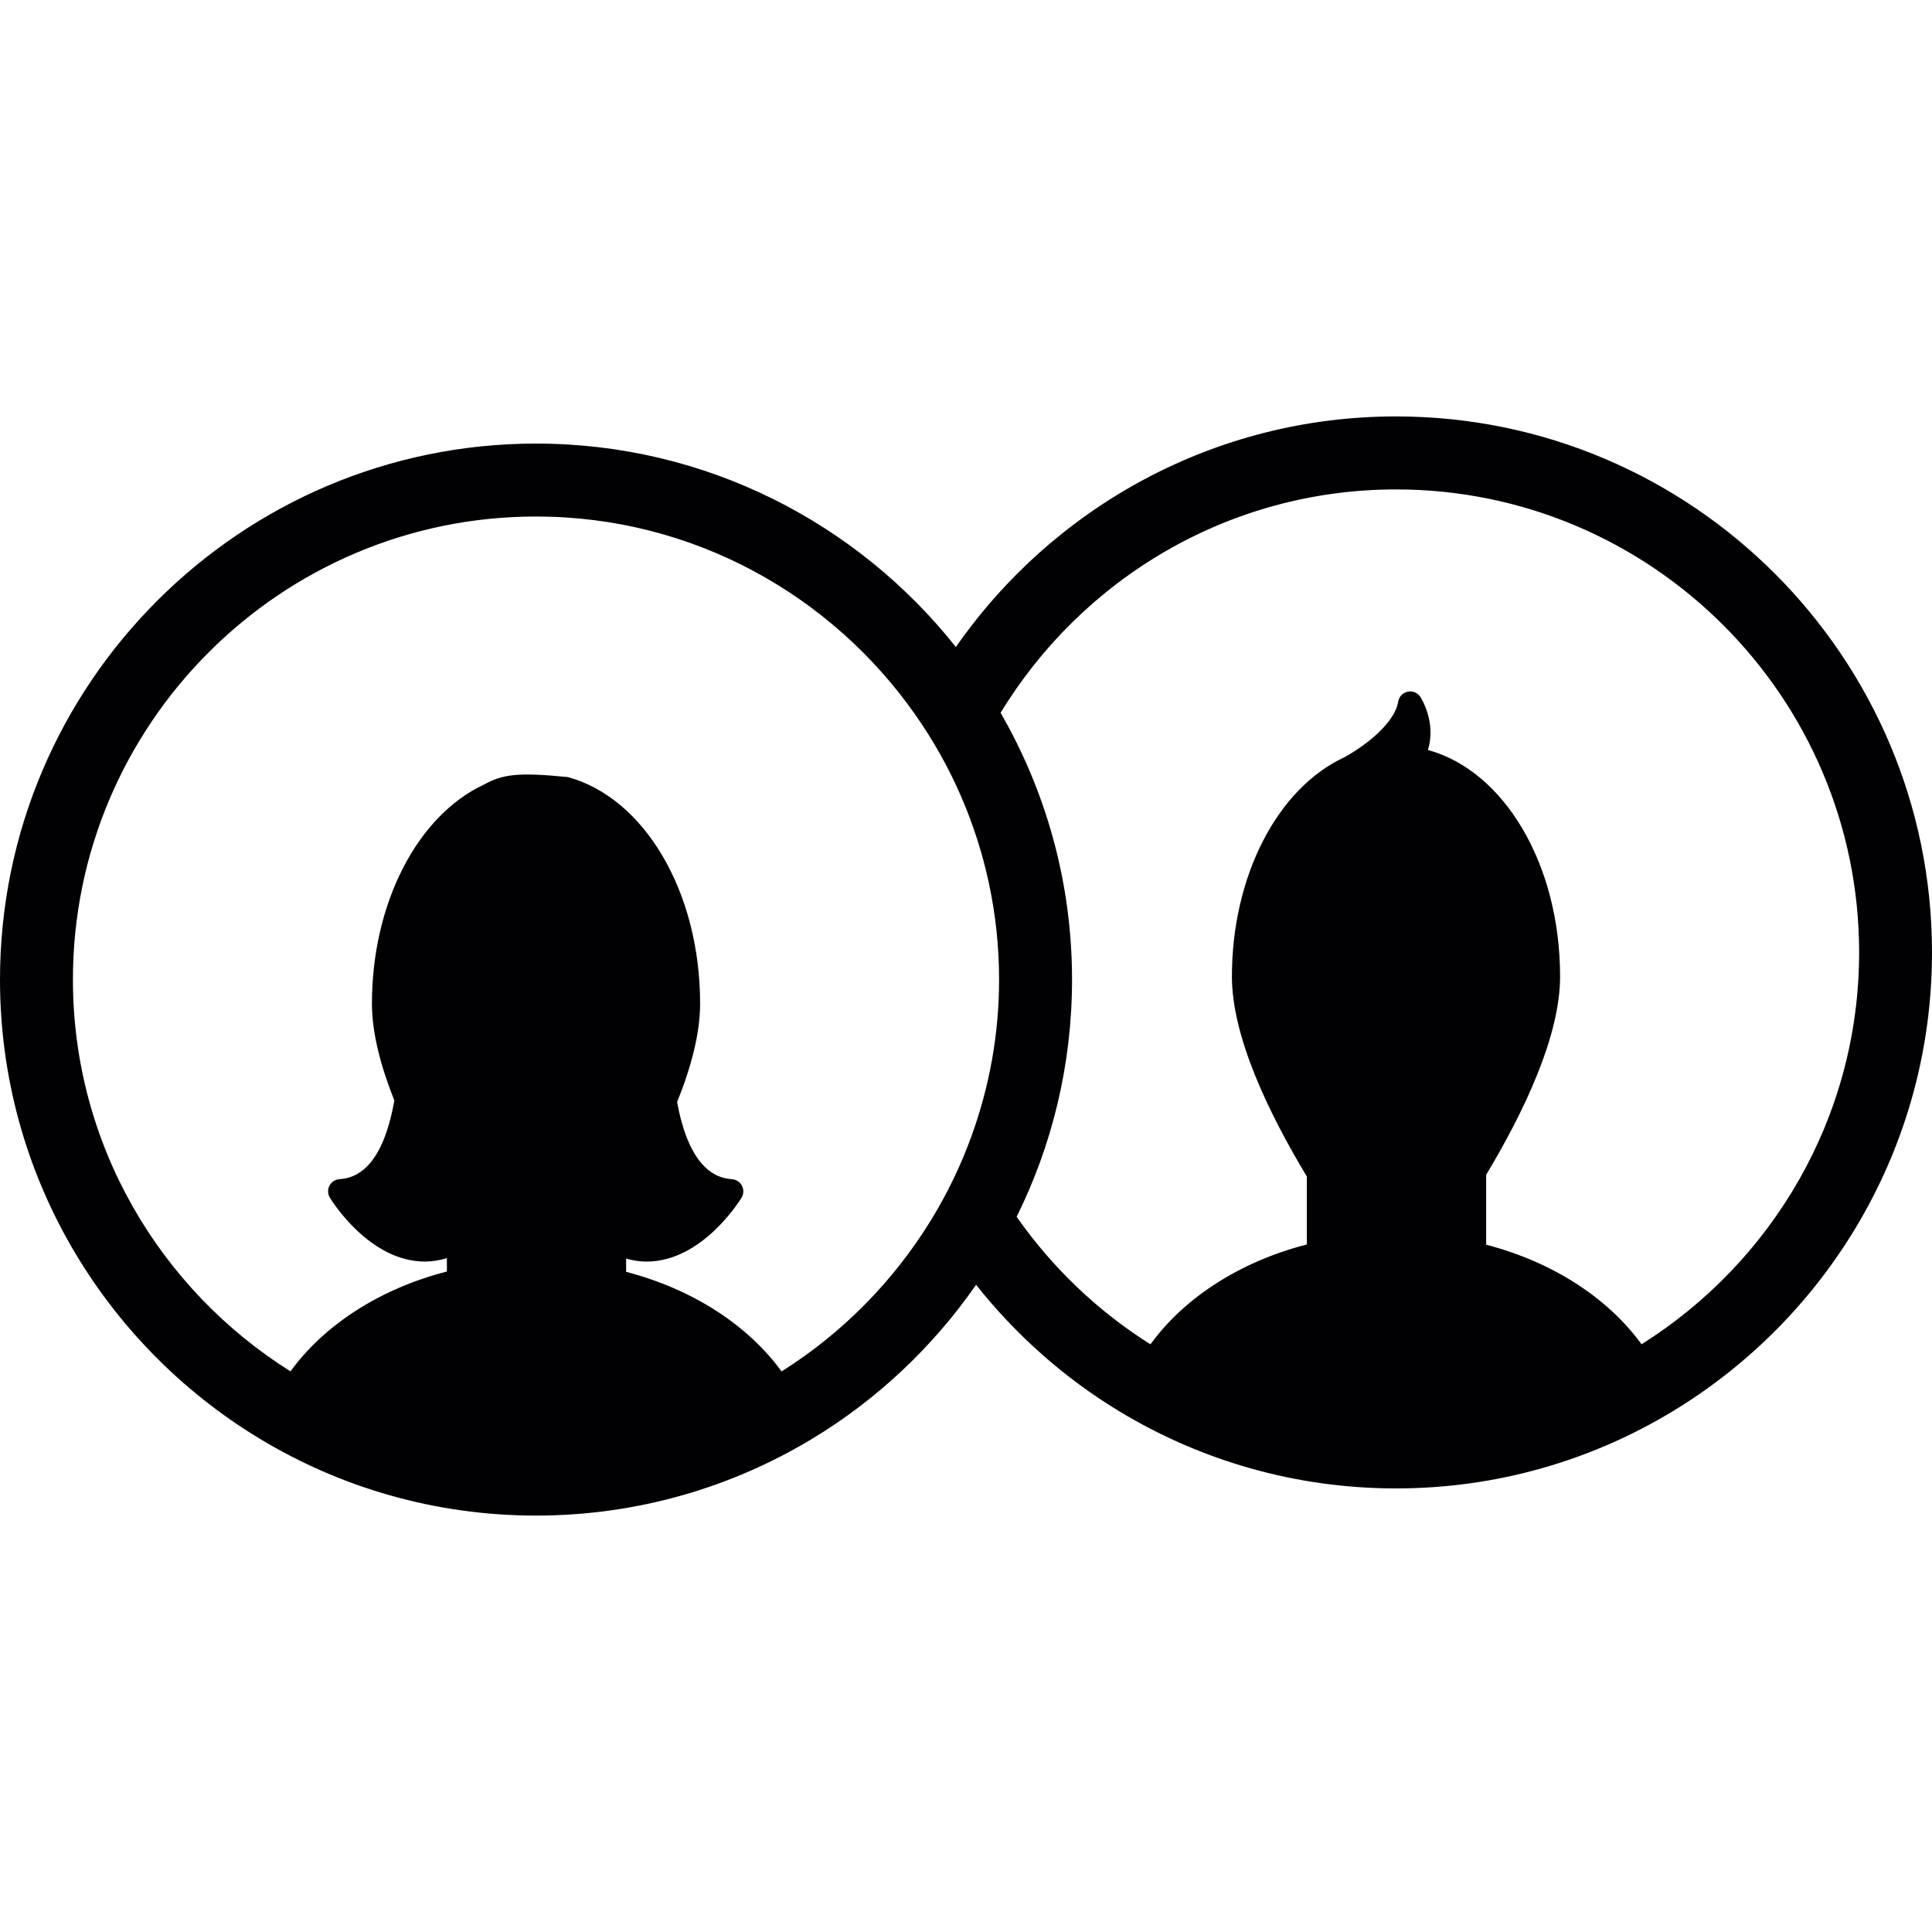
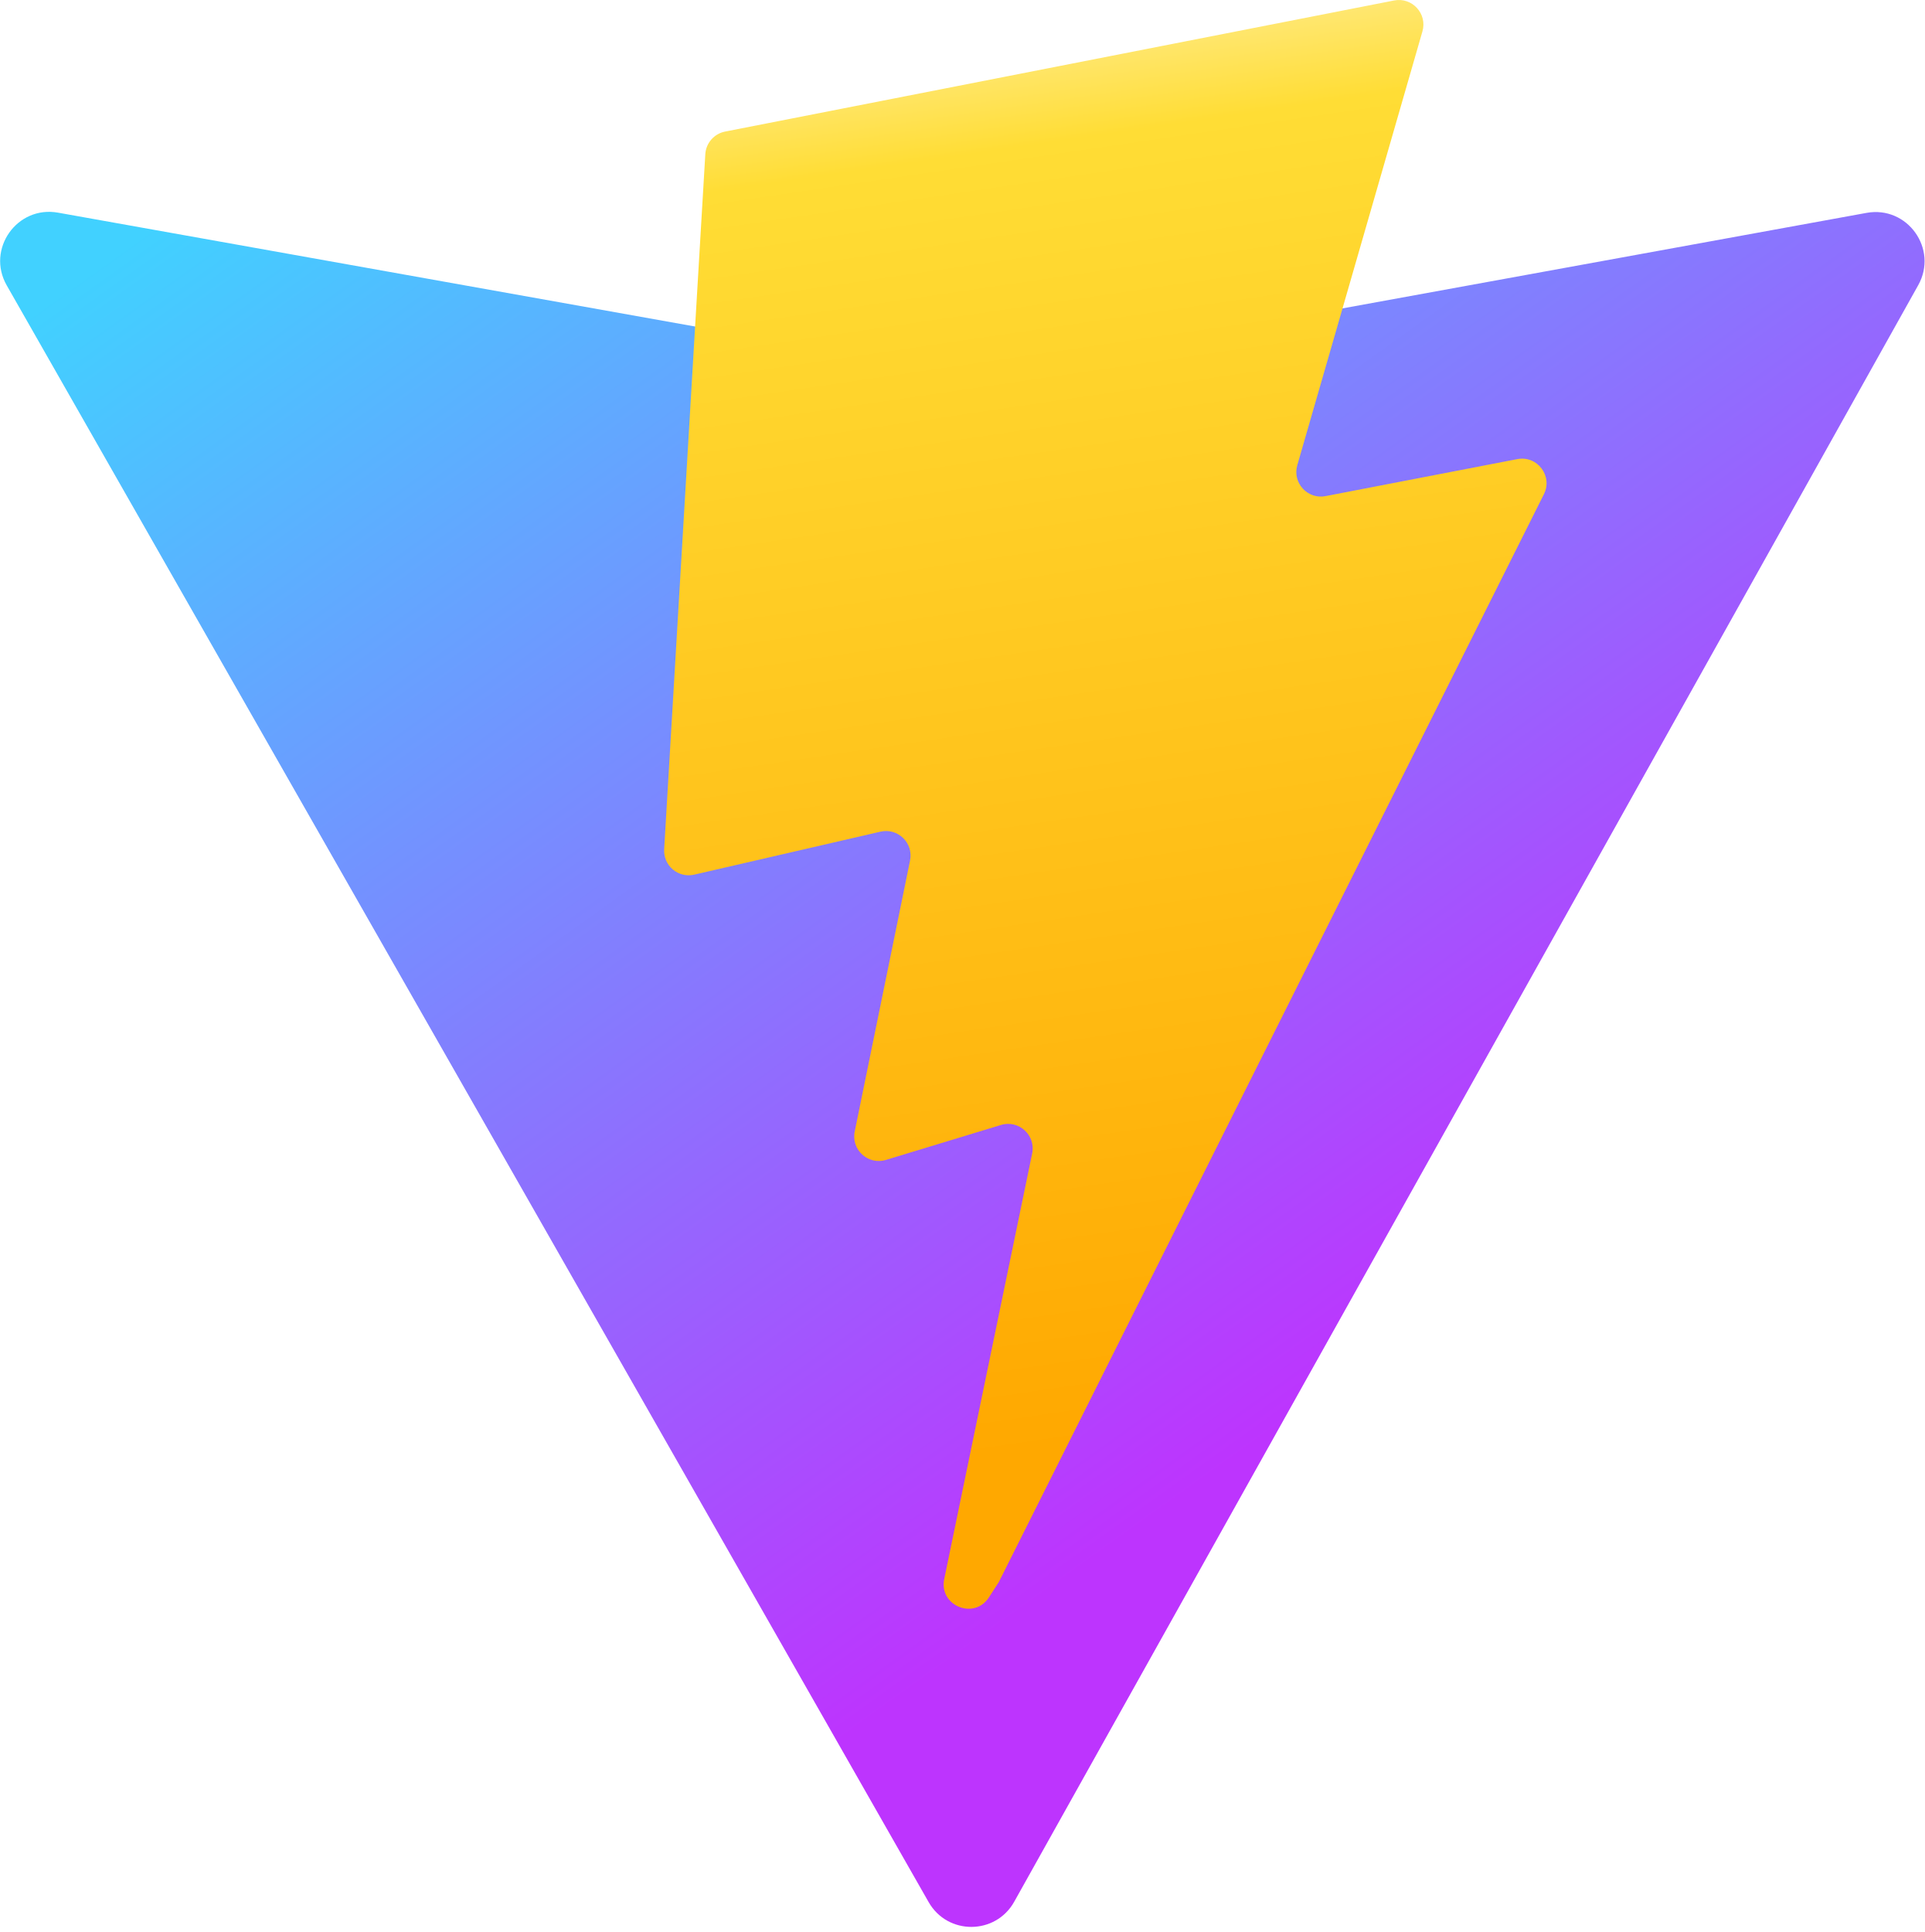
- <svg xmlns="http://www.w3.org/2000/svg" height="800px" width="800px" version="1.1" id="Capa_1" viewBox="0 0 508.868 508.868" xml:space="preserve">
-   <g>
-     <path style="fill:#010002;" d="M367.692,109.681c-47.967,0-90.397,24.068-115.923,60.738   c-25.879-32.613-65.824-53.586-110.587-53.586C63.332,116.834,0,180.172,0,258.016c0,51.192,27.402,96.103,68.298,120.856   c21.288,12.891,46.232,20.315,72.883,20.315c26.646,0,51.59-7.43,72.873-20.309c17.046-10.312,31.693-24.166,43.034-40.478   c10.481,13.217,23.23,24.552,37.72,33.32c21.283,12.885,46.237,20.315,72.883,20.315c26.651,0,51.59-7.43,72.867-20.309   c40.907-24.759,68.309-69.669,68.309-120.861C508.868,173.014,445.535,109.681,367.692,109.681z M205.858,361.222   c-8.882-12.211-23.426-21.669-40.945-26.233v-3.492c1.773,0.49,3.563,0.794,5.374,0.794c14.68,0,24.623-16.154,25.031-16.839   c0.577-0.957,0.615-2.148,0.109-3.144c-0.511-0.99-1.518-1.637-2.622-1.713c-3.209-0.212-5.852-1.605-8.104-4.264   c-3.258-3.867-5.205-9.741-6.358-16.062c3.66-9.078,6.059-18.03,6.059-25.923c0-29.512-14.696-54.184-34.832-59.672   c-13.549-1.36-17.264-0.642-22.099,1.974c-17.655,8.251-29.507,31.416-29.507,57.692c0,7.778,2.344,16.578,5.907,25.526   c-1.169,6.592-3.138,12.619-6.364,16.448c-2.252,2.665-4.895,4.063-8.104,4.27c-1.11,0.076-2.116,0.723-2.627,1.719   c-0.511,0.99-0.473,2.176,0.103,3.138c0.413,0.685,10.356,16.839,25.031,16.839c0,0,0,0,0.011,0c1.953,0,3.883-0.326,5.787-0.897   v3.519c-17.633,4.531-32.275,14.033-41.195,26.303c-34.364-21.582-57.306-59.716-57.306-103.19   c0-67.254,54.722-121.971,121.976-121.971c41.359,0,77.898,20.739,99.975,52.313c4.64,6.636,8.643,13.728,11.912,21.24   c6.451,14.86,10.079,31.22,10.079,48.419c0,14.506-2.605,28.387-7.294,41.288c-2.785,7.685-6.326,15.006-10.53,21.887   C235.43,337.377,221.903,351.121,205.858,361.222z M432.368,354.069c-8.871-12.216-23.421-21.675-40.934-26.233v-18.395   c10.046-16.747,19.477-36.589,19.477-52.242c0-29.507-14.696-54.184-34.826-59.667c2.284-7.245-1.768-13.641-1.964-13.957   c-0.718-1.104-2.04-1.681-3.34-1.392c-1.294,0.272-2.295,1.3-2.507,2.605c-1.017,6.07-9.448,12.107-14.294,14.724   c-17.655,8.251-29.507,31.411-29.507,57.692c0,15.795,9.595,35.843,19.738,52.683v17.889   c-17.628,4.531-32.275,14.033-41.195,26.303c-13.886-8.73-25.863-20.201-35.245-33.592c9.339-18.841,14.593-40.053,14.593-62.462   c0-25.585-6.875-49.572-18.819-70.284c21.419-35.202,60.031-58.834,104.158-58.834c67.249,0,121.971,54.717,121.971,121.966   C489.663,294.338,466.715,332.466,432.368,354.069z" />
-   </g>
+ <svg xmlns="http://www.w3.org/2000/svg" aria-hidden="true" role="img" class="iconify iconify--logos" width="31.88" height="32" preserveAspectRatio="xMidYMid meet" viewBox="0 0 256 257">
+   <defs>
+     <linearGradient id="IconifyId1813088fe1fbc01fb466" x1="-.828%" x2="57.636%" y1="7.652%" y2="78.411%">
+       <stop offset="0%" stop-color="#41D1FF" />
+       <stop offset="100%" stop-color="#BD34FE" />
+     </linearGradient>
+     <linearGradient id="IconifyId1813088fe1fbc01fb467" x1="43.376%" x2="50.316%" y1="2.242%" y2="89.03%">
+       <stop offset="0%" stop-color="#FFEA83" />
+       <stop offset="8.333%" stop-color="#FFDD35" />
+       <stop offset="100%" stop-color="#FFA800" />
+     </linearGradient>
+   </defs>
+   <path fill="url(#IconifyId1813088fe1fbc01fb466)" d="M255.153 37.938L134.897 252.976c-2.483 4.44-8.862 4.466-11.382.048L.875 37.958c-2.746-4.814 1.371-10.646 6.827-9.67l120.385 21.517a6.537 6.537 0 0 0 2.322-.004l117.867-21.483c5.438-.991 9.574 4.796 6.877 9.62Z" />
+   <path fill="url(#IconifyId1813088fe1fbc01fb467)" d="M185.432.063L96.44 17.501a3.268 3.268 0 0 0-2.634 3.014l-5.474 92.456a3.268 3.268 0 0 0 3.997 3.378l24.777-5.718c2.318-.535 4.413 1.507 3.936 3.838l-7.361 36.047c-.495 2.426 1.782 4.5 4.151 3.78l15.304-4.649c2.372-.72 4.652 1.36 4.15 3.788l-11.698 56.621c-.732 3.542 3.979 5.473 5.943 2.437l1.313-2.028l72.516-144.72c1.215-2.423-.88-5.186-3.54-4.672l-25.505 4.922c-2.396.462-4.435-1.77-3.759-4.114l16.646-57.705c.677-2.35-1.37-4.583-3.769-4.113Z" />
</svg>
